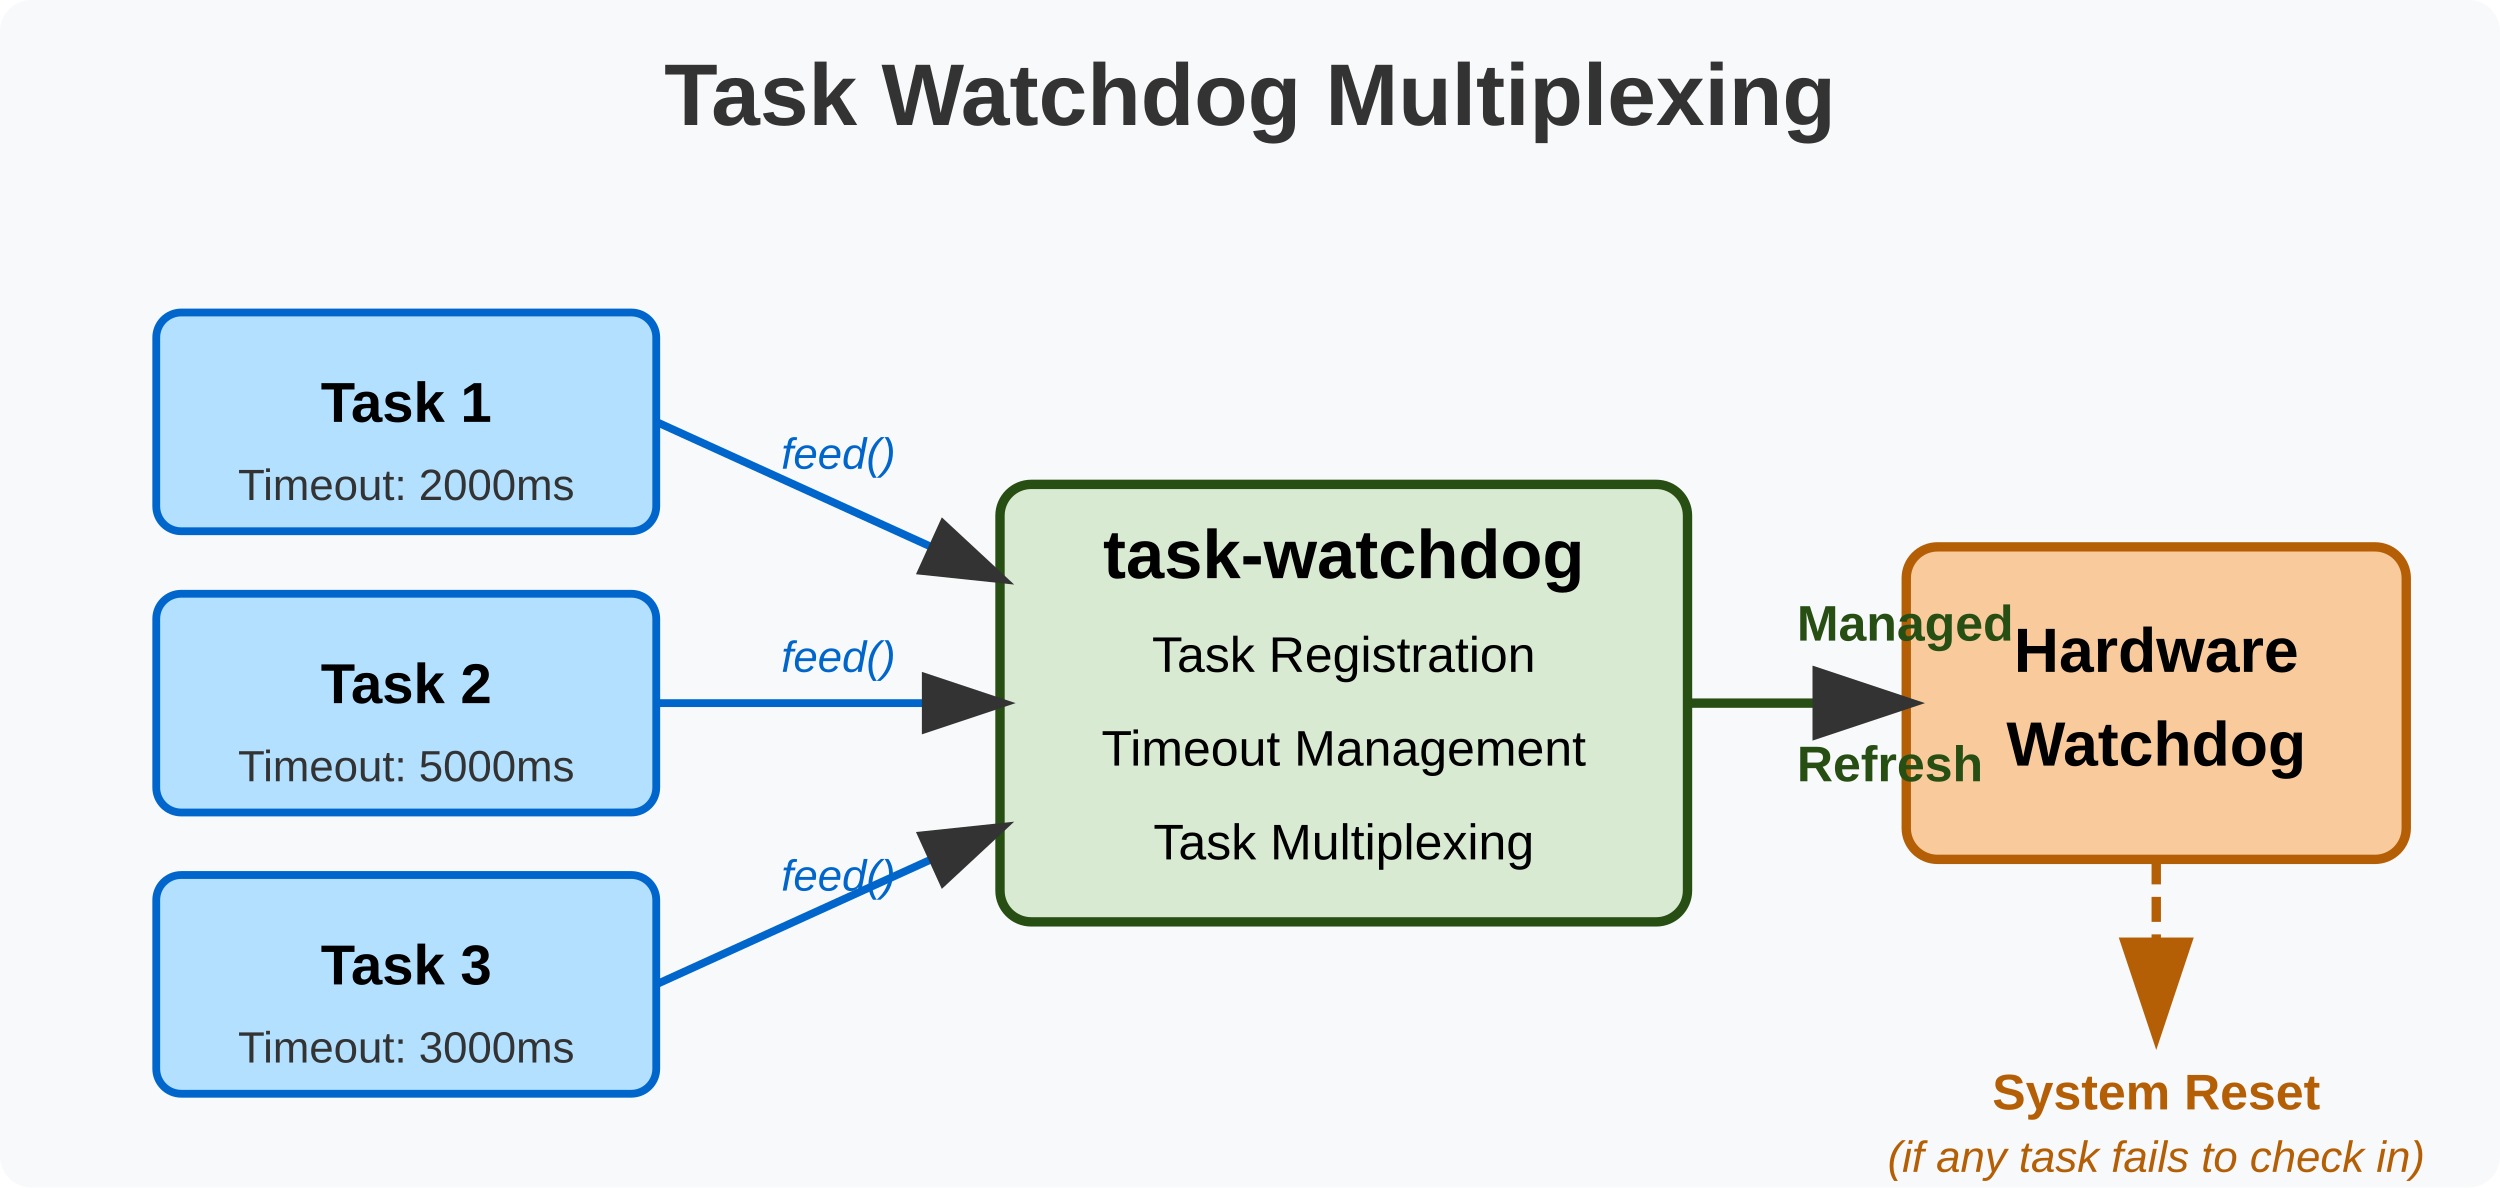
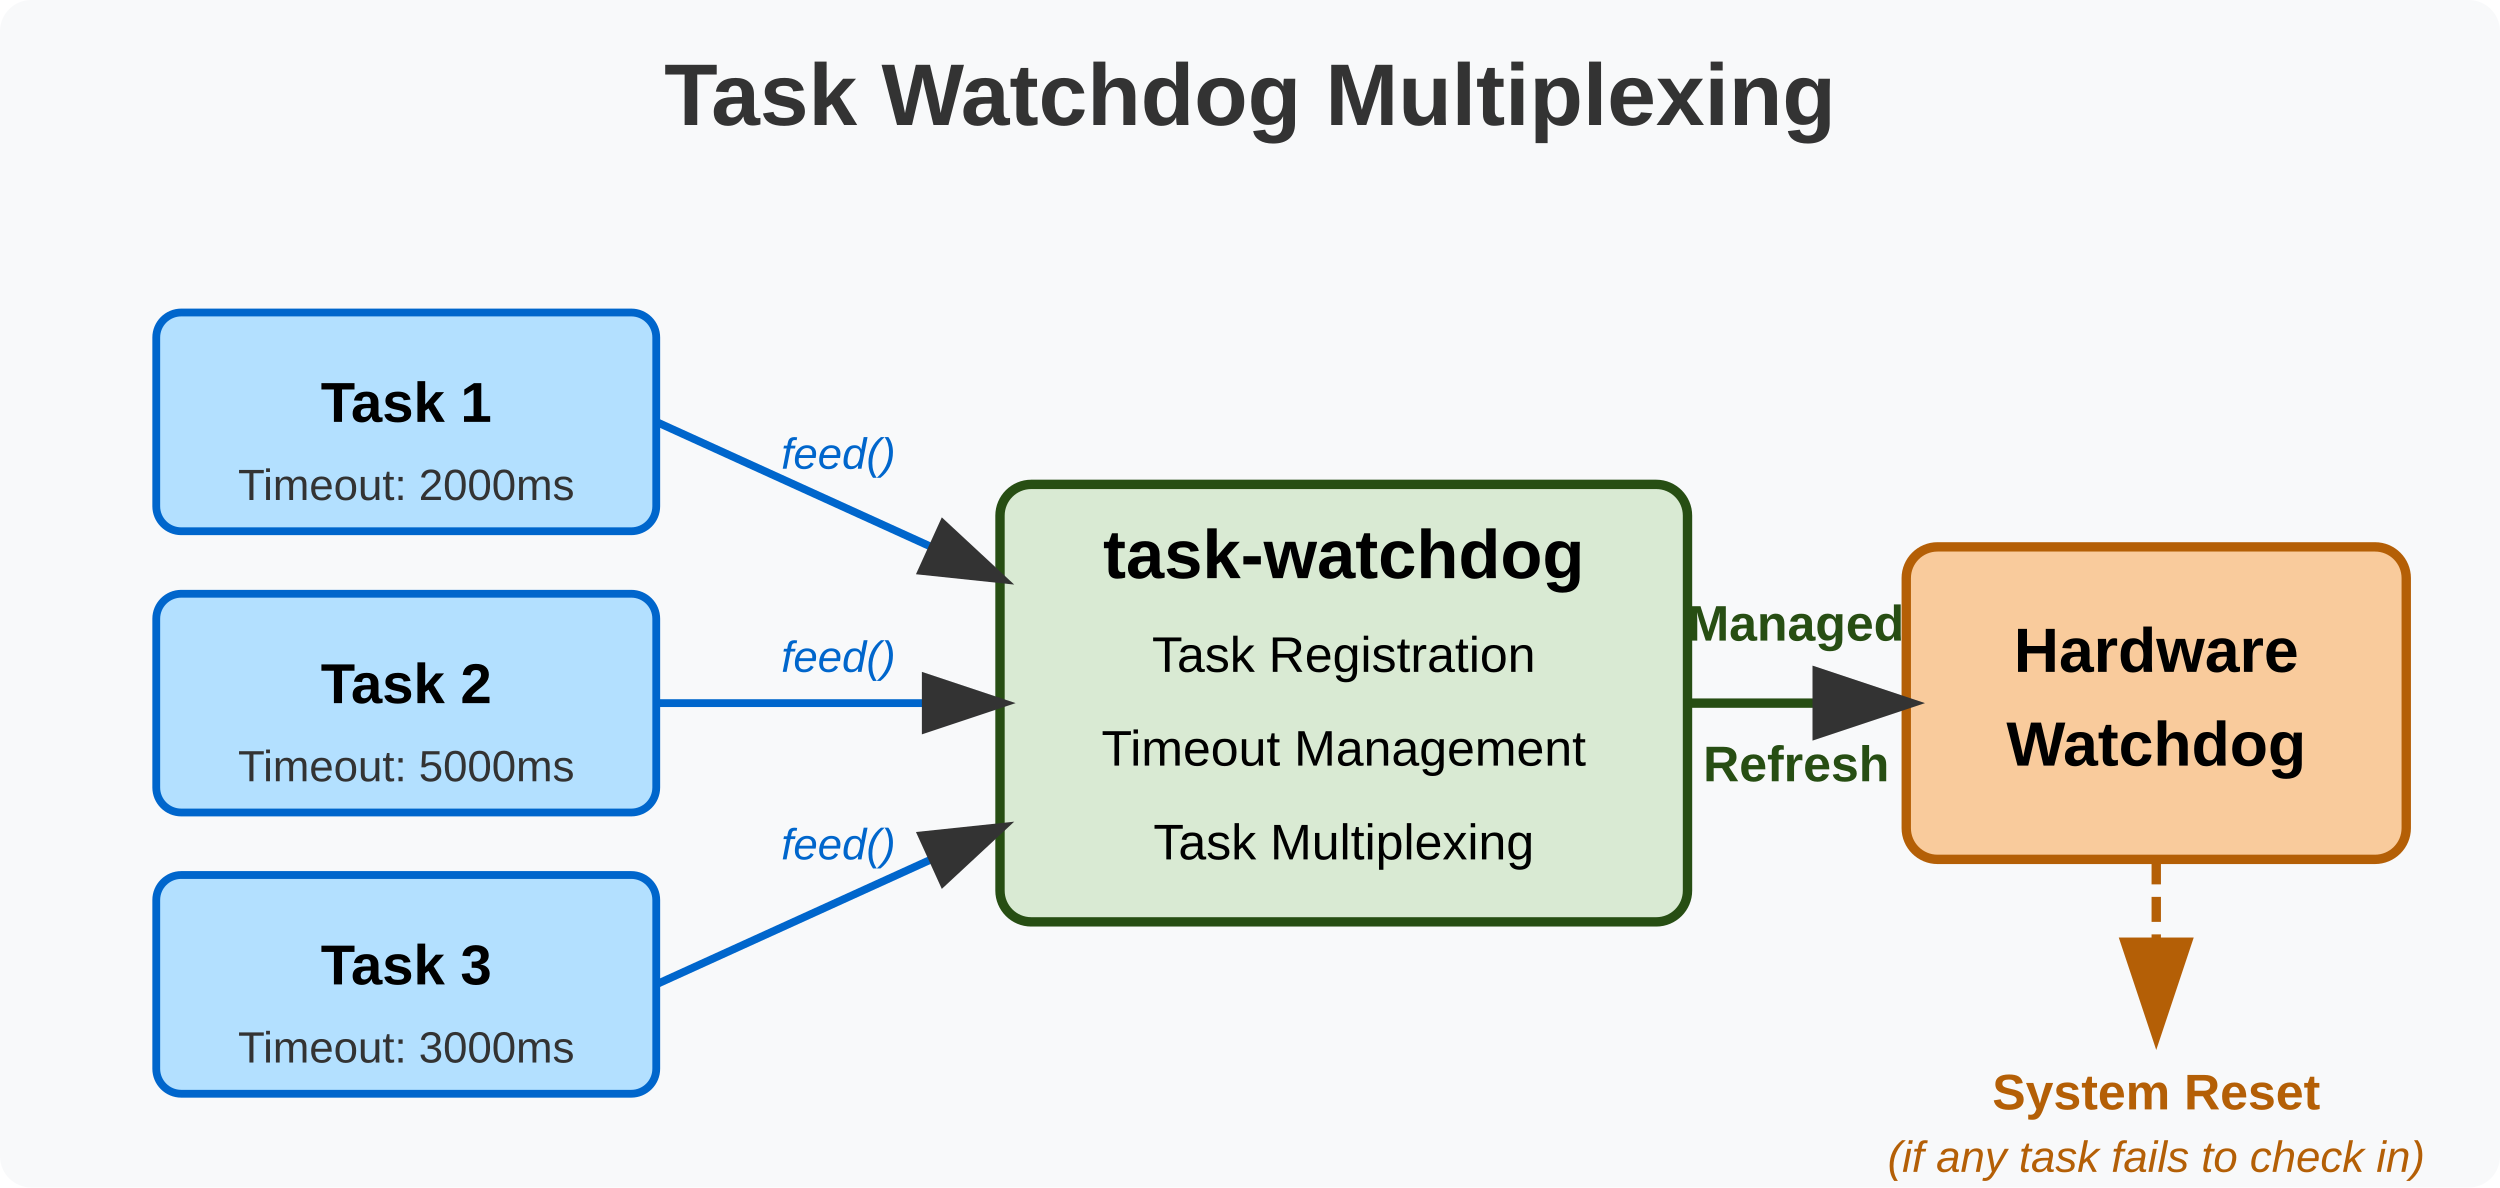
<svg xmlns="http://www.w3.org/2000/svg" viewBox="0 0 800 380">
  <rect width="800" height="380" fill="#f8f9fa" rx="10" ry="10" />
  <text x="400" y="40" font-family="Arial" font-size="28" font-weight="bold" text-anchor="middle" fill="#333">Task Watchdog Multiplexing</text>
  <rect x="50" y="100" width="160" height="70" rx="8" ry="8" fill="#b3e0ff" stroke="#0066cc" stroke-width="2.5" />
  <text x="130" y="135" font-family="Arial" font-size="18" font-weight="bold" text-anchor="middle">Task 1</text>
  <text x="130" y="160" font-family="Arial" font-size="14" text-anchor="middle" fill="#333">Timeout: 2000ms</text>
  <rect x="50" y="190" width="160" height="70" rx="8" ry="8" fill="#b3e0ff" stroke="#0066cc" stroke-width="2.5" />
  <text x="130" y="225" font-family="Arial" font-size="18" font-weight="bold" text-anchor="middle">Task 2</text>
  <text x="130" y="250" font-family="Arial" font-size="14" text-anchor="middle" fill="#333">Timeout: 5000ms</text>
  <rect x="50" y="280" width="160" height="70" rx="8" ry="8" fill="#b3e0ff" stroke="#0066cc" stroke-width="2.5" />
  <text x="130" y="315" font-family="Arial" font-size="18" font-weight="bold" text-anchor="middle">Task 3</text>
  <text x="130" y="340" font-family="Arial" font-size="14" text-anchor="middle" fill="#333">Timeout: 3000ms</text>
  <rect x="320" y="155" width="220" height="140" rx="10" ry="10" fill="#d9ead3" stroke="#274e13" stroke-width="3" />
  <text x="430" y="185" font-family="Arial" font-size="22" text-anchor="middle" font-weight="bold">task-watchdog</text>
  <text x="430" y="215" font-family="Arial" font-size="16" text-anchor="middle">Task Registration</text>
  <text x="430" y="245" font-family="Arial" font-size="16" text-anchor="middle">Timeout Management</text>
  <text x="430" y="275" font-family="Arial" font-size="16" text-anchor="middle">Task Multiplexing</text>
  <rect x="610" y="175" width="160" height="100" rx="10" ry="10" fill="#f9cb9c" stroke="#b45f06" stroke-width="3" />
  <text x="690" y="215" font-family="Arial" font-size="20" text-anchor="middle" font-weight="bold">Hardware</text>
  <text x="690" y="245" font-family="Arial" font-size="20" text-anchor="middle" font-weight="bold">Watchdog</text>
  <path d="M 210 135 L 320 185" fill="none" stroke="#0066cc" stroke-width="2.5" marker-end="url(#arrowhead)" />
  <text x="250" y="150" font-family="Arial" font-size="14" fill="#0066cc" font-style="italic">feed()</text>
  <path d="M 210 225 L 320 225" fill="none" stroke="#0066cc" stroke-width="2.5" marker-end="url(#arrowhead)" />
  <text x="250" y="215" font-family="Arial" font-size="14" fill="#0066cc" font-style="italic">feed()</text>
  <path d="M 210 315 L 320 265" fill="none" stroke="#0066cc" stroke-width="2.5" marker-end="url(#arrowhead)" />
-   <text x="250" y="285" font-family="Arial" font-size="14" fill="#0066cc" font-style="italic">feed()</text>
+   <text x="250" y="275" font-family="Arial" font-size="14" fill="#0066cc" font-style="italic">feed()</text>
  <path d="M 540 225 L 610 225" fill="none" stroke="#274e13" stroke-width="3" marker-end="url(#arrowhead)" />
-   <text x="575" y="205" font-family="Arial" font-size="16" fill="#274e13" font-weight="bold">Managed</text>
-   <text x="575" y="250" font-family="Arial" font-size="16" fill="#274e13" font-weight="bold">Refresh</text>
+   <text x="540" y="205" font-family="Arial" font-size="16" fill="#274e13" font-weight="bold">Managed</text>
+   <text x="545" y="250" font-family="Arial" font-size="16" fill="#274e13" font-weight="bold">Refresh</text>
  <path d="M 690 275 L 690 330" fill="none" stroke="#b45f06" stroke-width="3" stroke-dasharray="8,4" marker-end="url(#arrowhead_reset)" />
  <text x="690" y="355" font-family="Arial" font-size="16" fill="#b45f06" font-weight="bold" text-anchor="middle">System Reset</text>
  <text x="690" y="375" font-family="Arial" font-size="14" fill="#b45f06" font-style="italic" text-anchor="middle">(if any task fails to check in)</text>
  <defs>
    <marker id="arrowhead" markerWidth="12" markerHeight="8" refX="10" refY="4" orient="auto">
      <polygon points="0 0, 12 4, 0 8" fill="#333" />
    </marker>
    <marker id="arrowhead_reset" markerWidth="12" markerHeight="8" refX="10" refY="4" orient="auto">
      <polygon points="0 0, 12 4, 0 8" fill="#b45f06" />
    </marker>
  </defs>
</svg>
